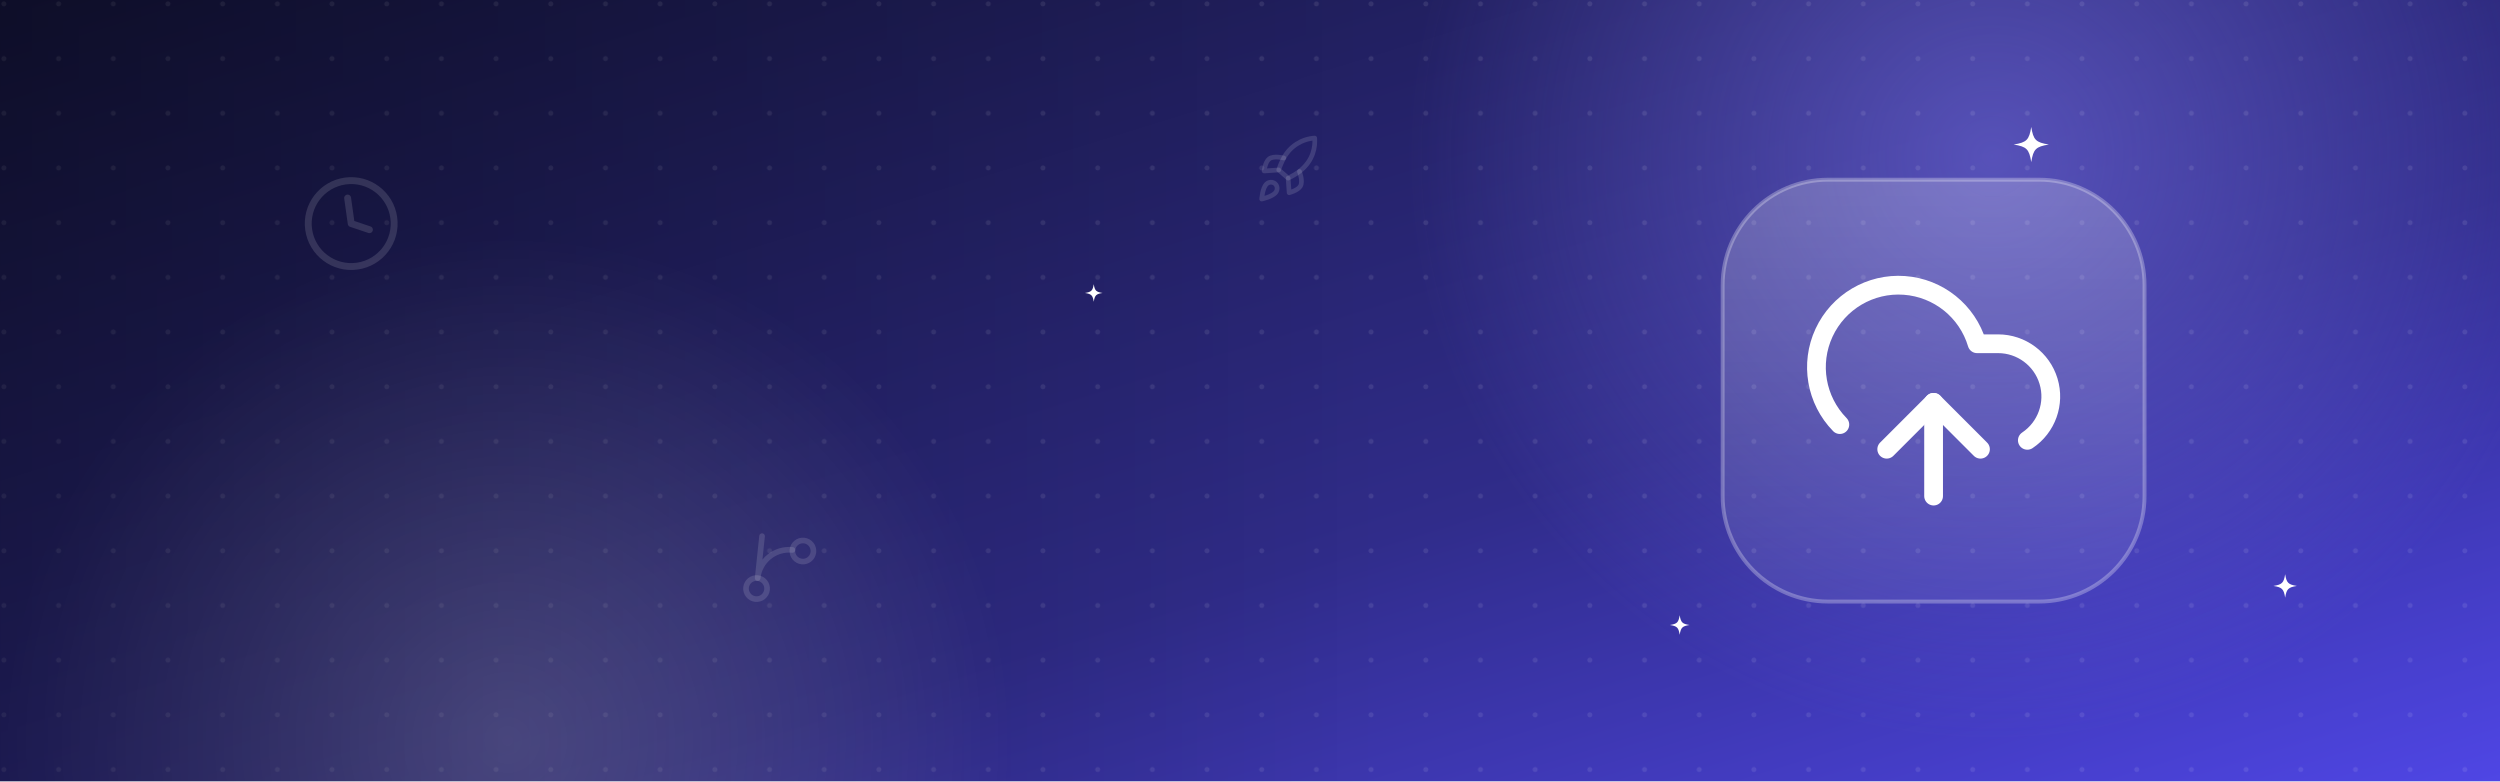
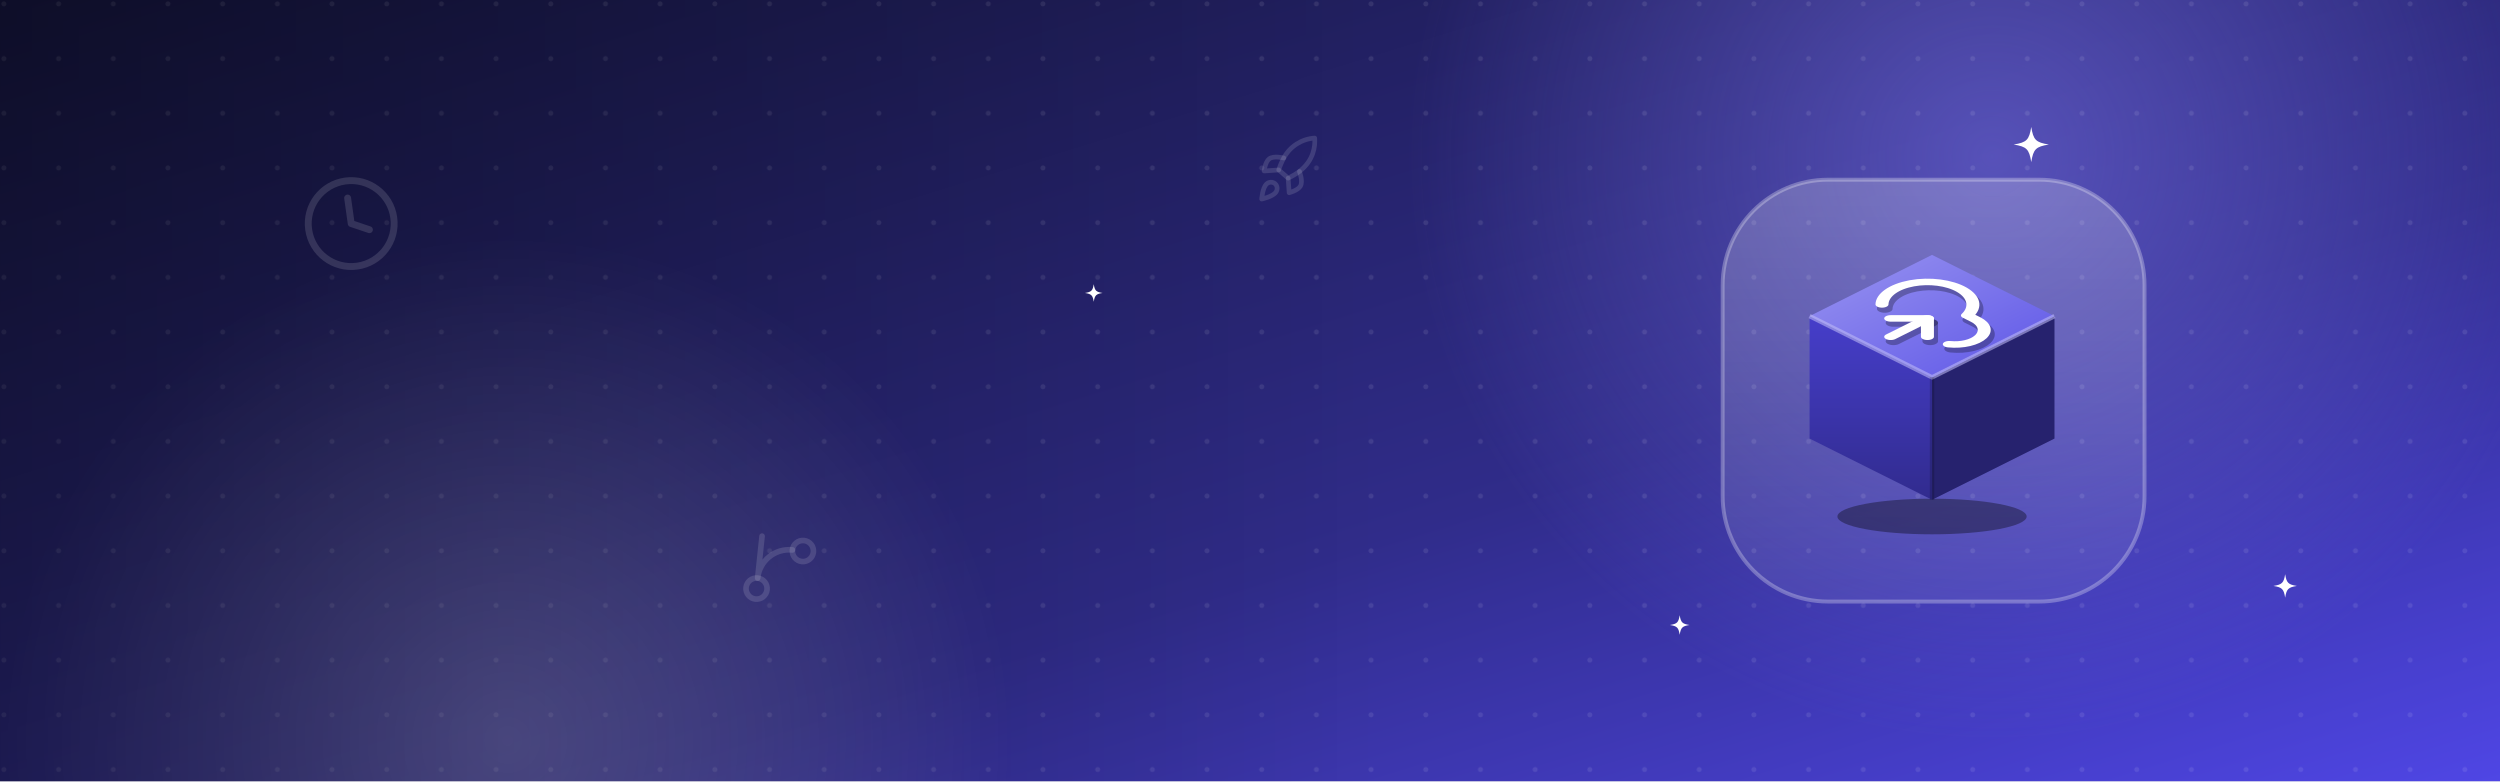
<svg xmlns="http://www.w3.org/2000/svg" viewBox="0 0 1280 400" role="img" aria-hidden="true">
  <defs>
    <linearGradient id="bg" x1="0" y1="0" x2="1" y2="1">
      <stop offset="0" stop-color="#15153d" />
      <stop offset=".62" stop-color="#302c8a" />
      <stop offset="1" stop-color="#4f46e5" />
    </linearGradient>
    <radialGradient id="o1">
      <stop offset="0" stop-color="#7b74ec" stop-opacity=".55" />
      <stop offset="1" stop-color="#7b74ec" stop-opacity="0" />
    </radialGradient>
    <radialGradient id="o2">
      <stop offset="0" stop-color="#ffffff" stop-opacity=".22" />
      <stop offset="1" stop-color="#ffffff" stop-opacity="0" />
    </radialGradient>
    <pattern id="dots" width="28" height="28" patternUnits="userSpaceOnUse">
      <circle cx="2" cy="2" r="1.3" fill="#ffffff" fill-opacity=".09" />
    </pattern>
    <linearGradient id="glass" x1="0" y1="0" x2="0" y2="1">
      <stop offset="0" stop-color="#ffffff" stop-opacity=".22" />
      <stop offset="1" stop-color="#ffffff" stop-opacity=".06" />
    </linearGradient>
    <linearGradient id="fade" x1="0" y1="0" x2="1" y2="0">
      <stop offset="0" stop-color="#000" stop-opacity=".35" />
      <stop offset=".55" stop-color="#000" stop-opacity="0" />
    </linearGradient>
+     <linearGradient id="bbt" x1="0" y1="0" x2="1" y2="1">
+       <stop offset="0" stop-color="#9994f0" />
+       <stop offset="1" stop-color="#5d55e7" />
+     </linearGradient>
+     <linearGradient id="bbl" x1="0" y1="0" x2="0" y2="1">
+       <stop offset="0" stop-color="#463eca" />
+       <stop offset="1" stop-color="#312b8e" />
+     </linearGradient>
+     <linearGradient id="bbsh" x1="0" y1="0" x2="1" y2="0">
+       <stop offset="0" stop-color="#fff" stop-opacity="0" />
+       <stop offset=".5" stop-color="#fff" stop-opacity=".55" />
+       <stop offset="1" stop-color="#fff" stop-opacity="0" />
+     </linearGradient>
+     <clipPath id="bbc">
+       <path d="M32 10 L54 21 L32 32 L10 21 Z" />
+     </clipPath>
  </defs>
  <style>.b1,.b2,.f,.s,.k{transform-box:fill-box;transform-origin:50% 50%}
@keyframes b1{to{transform:translate(-90px,40px) scale(1.15)}}@keyframes b2{to{transform:translate(70px,-30px) scale(.9)}}
@keyframes f{0%,100%{transform:translateY(0)}50%{transform:translateY(-10px)}}
@keyframes s{0%,100%{opacity:.25;transform:scale(.5) rotate(0)}50%{opacity:.95;transform:scale(1) rotate(45deg)}}
@keyframes k{0%,100%{transform:translateY(0)}50%{transform:translateY(-6px)}}
.b1{animation:b1 16s ease-in-out infinite alternate}.b2{animation:b2 19s ease-in-out infinite alternate}
.f{animation:f 9s ease-in-out infinite}.f1{animation-duration:11s;animation-delay:-3s}.f2{animation-duration:13s;animation-delay:-6s}
.s{animation:s 3.4s ease-in-out infinite}.k{animation:k 6s ease-in-out infinite}
- @media (prefers-reduced-motion:reduce){.b1,.b2,.f,.s,.k{animation:none!important}}</style>
+ @media (prefers-reduced-motion:reduce){.b1,.b2,.f,.s,.k{animation:none!important}}.bbbob,.bbshadow{transform-box:fill-box;transform-origin:50% 50%}@keyframes bbb{0%,100%{transform:translateY(0)}50%{transform:translateY(-2.2px)}}@keyframes bbsd{0%,100%{transform:scaleX(1);opacity:.35}50%{transform:scaleX(.86);opacity:.22}}@keyframes bbs{0%,55%{transform:translateX(0)}100%{transform:translateX(78px)}}@keyframes bbg{0%,100%{opacity:.9}50%{opacity:1}}.bbbob{animation:bbb 4.2s ease-in-out infinite}.bbshadow{animation:bbsd 4.2s ease-in-out infinite}.bbshine{animation:bbs 5.5s ease-in-out infinite}.bbglow{animation:bbg 4.2s ease-in-out infinite}</style>
  <rect width="1280" height="400" fill="url(#bg)" />
  <circle class="b1" cx="1020" cy="80" r="300" fill="url(#o1)" />
  <circle class="b2" cx="260" cy="380" r="260" fill="url(#o2)" />
  <rect width="1280" height="400" fill="url(#dots)" />
  <rect width="1280" height="400" fill="url(#fade)" />
  <g transform="translate(150 92) rotate(-8) scale(2.2)">
    <g class="f f0" fill="none" stroke="#ffffff" stroke-opacity=".13" stroke-width="1.6" stroke-linecap="round" stroke-linejoin="round">
      <circle cx="12" cy="12" r="10" />
      <path d="M12 6v6l4 2" />
    </g>
  </g>
  <g transform="translate(380 268) rotate(6) scale(1.8)">
    <g class="f f1" fill="none" stroke="#ffffff" stroke-opacity=".13" stroke-width="1.6" stroke-linecap="round" stroke-linejoin="round">
      <path d="M15 6a9 9 0 0 0-9 9V3" />
      <circle cx="18" cy="6" r="3" />
      <circle cx="6" cy="18" r="3" />
    </g>
  </g>
  <g transform="translate(640 70) rotate(-4) scale(1.5)">
    <g class="f f2" fill="none" stroke="#ffffff" stroke-opacity=".13" stroke-width="1.6" stroke-linecap="round" stroke-linejoin="round">
      <path d="M12 15v5s3.03-.55 4-2c1.08-1.62 0-5 0-5" />
      <path d="M4.5 16.5c-1.5 1.26-2 5-2 5s3.74-.5 5-2c.71-.84.7-2.13-.09-2.91a2.18 2.18 0 0 0-2.91-.09" />
      <path d="M9 12a22 22 0 0 1 2-3.95A12.88 12.88 0 0 1 22 2c0 2.72-.78 7.5-6 11a22.4 22.4 0 0 1-4 2z" />
      <path d="M9 12H4s.55-3.03 2-4c1.62-1.08 5 .05 5 .05" />
    </g>
  </g>
  <g class="k">
    <rect x="882" y="92" width="216" height="216" rx="54" fill="url(#glass)" stroke="#ffffff" stroke-opacity=".28" stroke-width="2" />
-     <g transform="translate(918 128) scale(6)" fill="none" stroke="#ffffff" stroke-width="1.6" stroke-linecap="round" stroke-linejoin="round">
-       <path d="M12 13v8" />
-       <path d="M4 14.899A7 7 0 1 1 15.71 8h1.79a4.5 4.5 0 0 1 2.5 8.242" />
-       <path d="m8 17 4-4 4 4" />
+     <g transform="translate(898 102) scale(2.85)">
+       <g class="bbbob">
+         <ellipse cx="32" cy="57" rx="17" ry="3.2" fill="#000" opacity=".35" class="bbshadow" />
+         <path d="M10 21 L32 32 V54 L10 43 Z" fill="url(#bbl)" />
+         <path d="M54 21 L32 32 V54 L54 43 Z" fill="#26226e" />
+         <path d="M32 10 L54 21 L32 32 L10 21 Z" fill="url(#bbt)" />
+         <path d="M10 21 L32 32 L54 21" fill="none" stroke="#c1bef6" stroke-opacity=".55" stroke-width=".8" stroke-linejoin="round" />
+         <path d="M32 32 V54" stroke="#000" stroke-opacity=".18" stroke-width=".8" />
+         <g clip-path="url(#bbc)">
+           <rect class="bbshine" x="-14" y="6" width="14" height="30" fill="url(#bbsh)" transform="skewX(-25)" />
+         </g>
+         <g transform="translate(.5 .8)">
+           <g transform="matrix(0.825 0.4125 -0.825 0.4125 32 11.100)" fill="none" stroke="#000" stroke-opacity=".28" stroke-width="2.4" stroke-linecap="round" stroke-linejoin="round">
+             <path d="M12 13v8" />
+             <path d="M4 14.899A7 7 0 1 1 15.71 8h1.79a4.5 4.5 0 0 1 2.5 8.242" />
+             <path d="m8 17 4-4 4 4" />
+           </g>
+         </g>
+         <g class="bbglow" transform="matrix(0.825 0.4125 -0.825 0.4125 32 11.100)" fill="none" stroke="#fff" stroke-width="2" stroke-linecap="round" stroke-linejoin="round">
+           <path d="M12 13v8" />
+           <path d="M4 14.899A7 7 0 1 1 15.71 8h1.79a4.5 4.5 0 0 1 2.5 8.242" />
+           <path d="m8 17 4-4 4 4" />
+         </g>
+       </g>
    </g>
  </g>
  <g transform="translate(1040 74) scale(0.9)">
    <path class="s" style="animation-delay:0s" d="M0 -10 C1.2 -2.6 2.6 -1.2 10 0 C2.6 1.2 1.2 2.6 0 10 C-1.2 2.6 -2.6 1.2 -10 0 C-2.6 -1.2 -1.2 -2.6 0 -10Z" fill="#ffffff" />
  </g>
  <g transform="translate(1170 300) scale(0.6)">
    <path class="s" style="animation-delay:1.1s" d="M0 -10 C1.2 -2.6 2.6 -1.2 10 0 C2.6 1.2 1.2 2.6 0 10 C-1.2 2.6 -2.6 1.2 -10 0 C-2.6 -1.2 -1.2 -2.6 0 -10Z" fill="#ffffff" />
  </g>
  <g transform="translate(860 320) scale(0.5)">
    <path class="s" style="animation-delay:2.2s" d="M0 -10 C1.2 -2.6 2.6 -1.2 10 0 C2.6 1.2 1.2 2.6 0 10 C-1.2 2.6 -2.6 1.2 -10 0 C-2.6 -1.2 -1.2 -2.6 0 -10Z" fill="#ffffff" />
  </g>
  <g transform="translate(560 150) scale(0.45)">
    <path class="s" style="animation-delay:0.6s" d="M0 -10 C1.2 -2.6 2.6 -1.2 10 0 C2.6 1.2 1.2 2.6 0 10 C-1.2 2.6 -2.6 1.2 -10 0 C-2.6 -1.2 -1.2 -2.6 0 -10Z" fill="#ffffff" />
  </g>
</svg>
